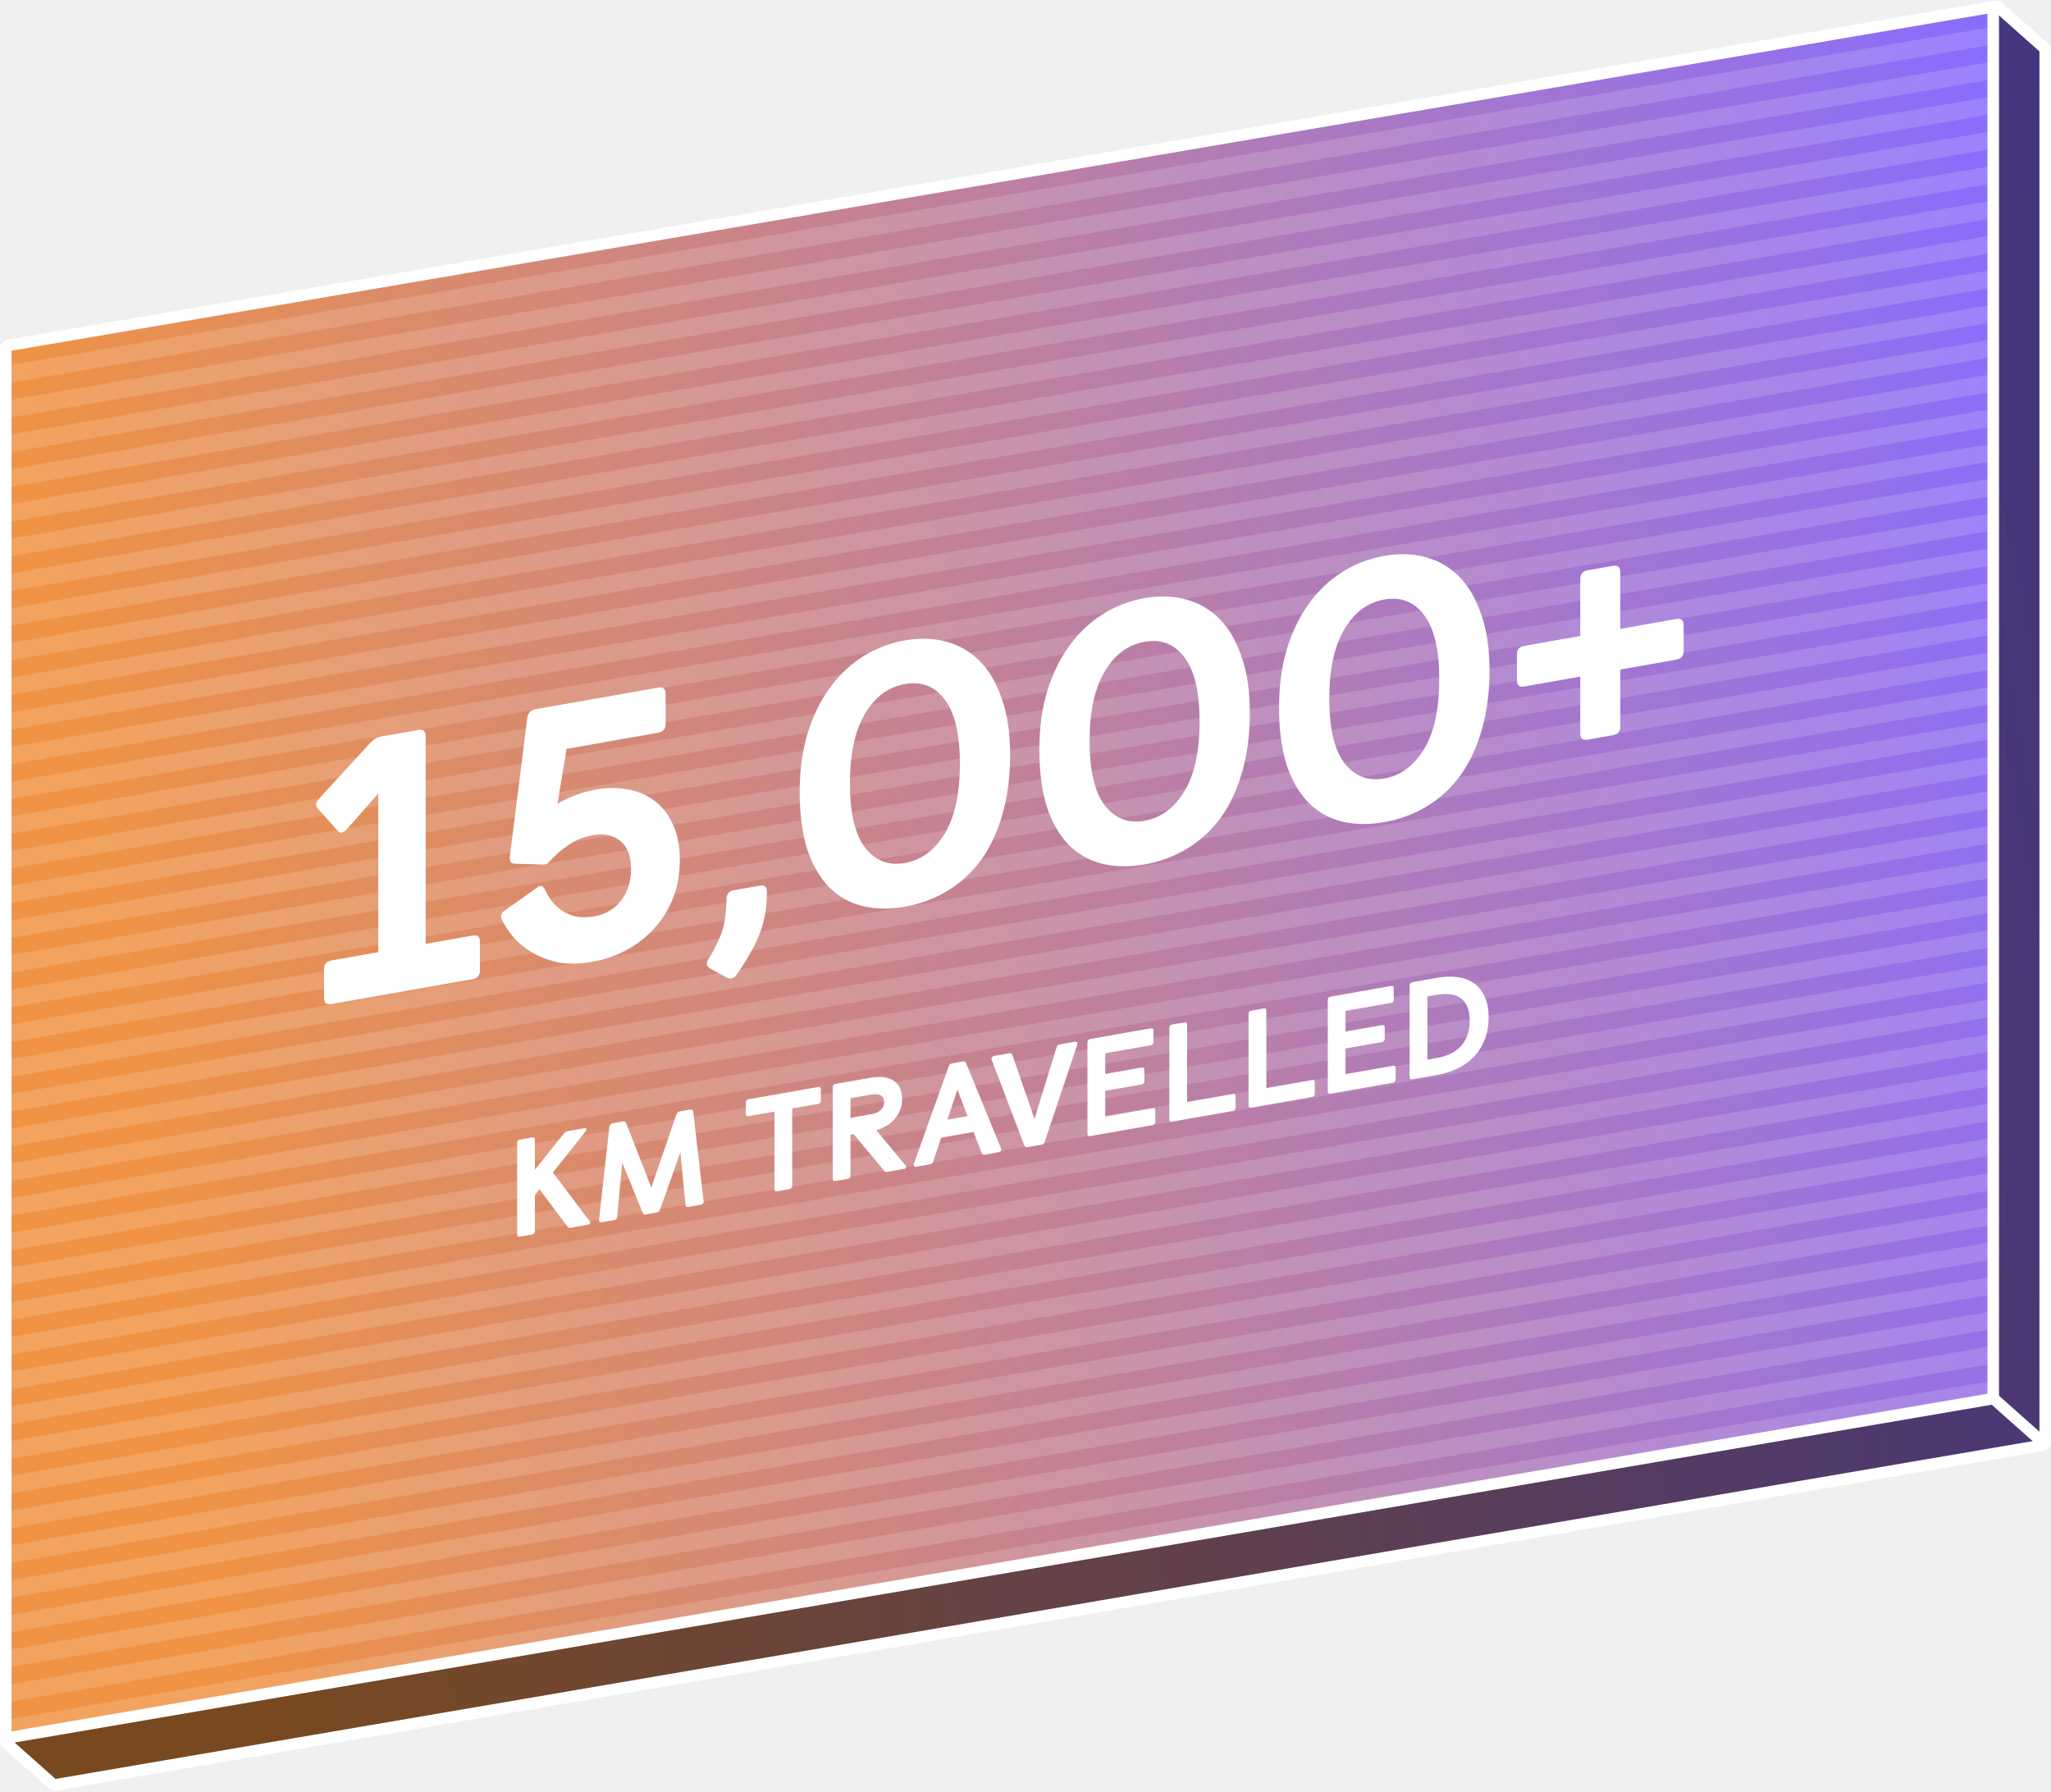
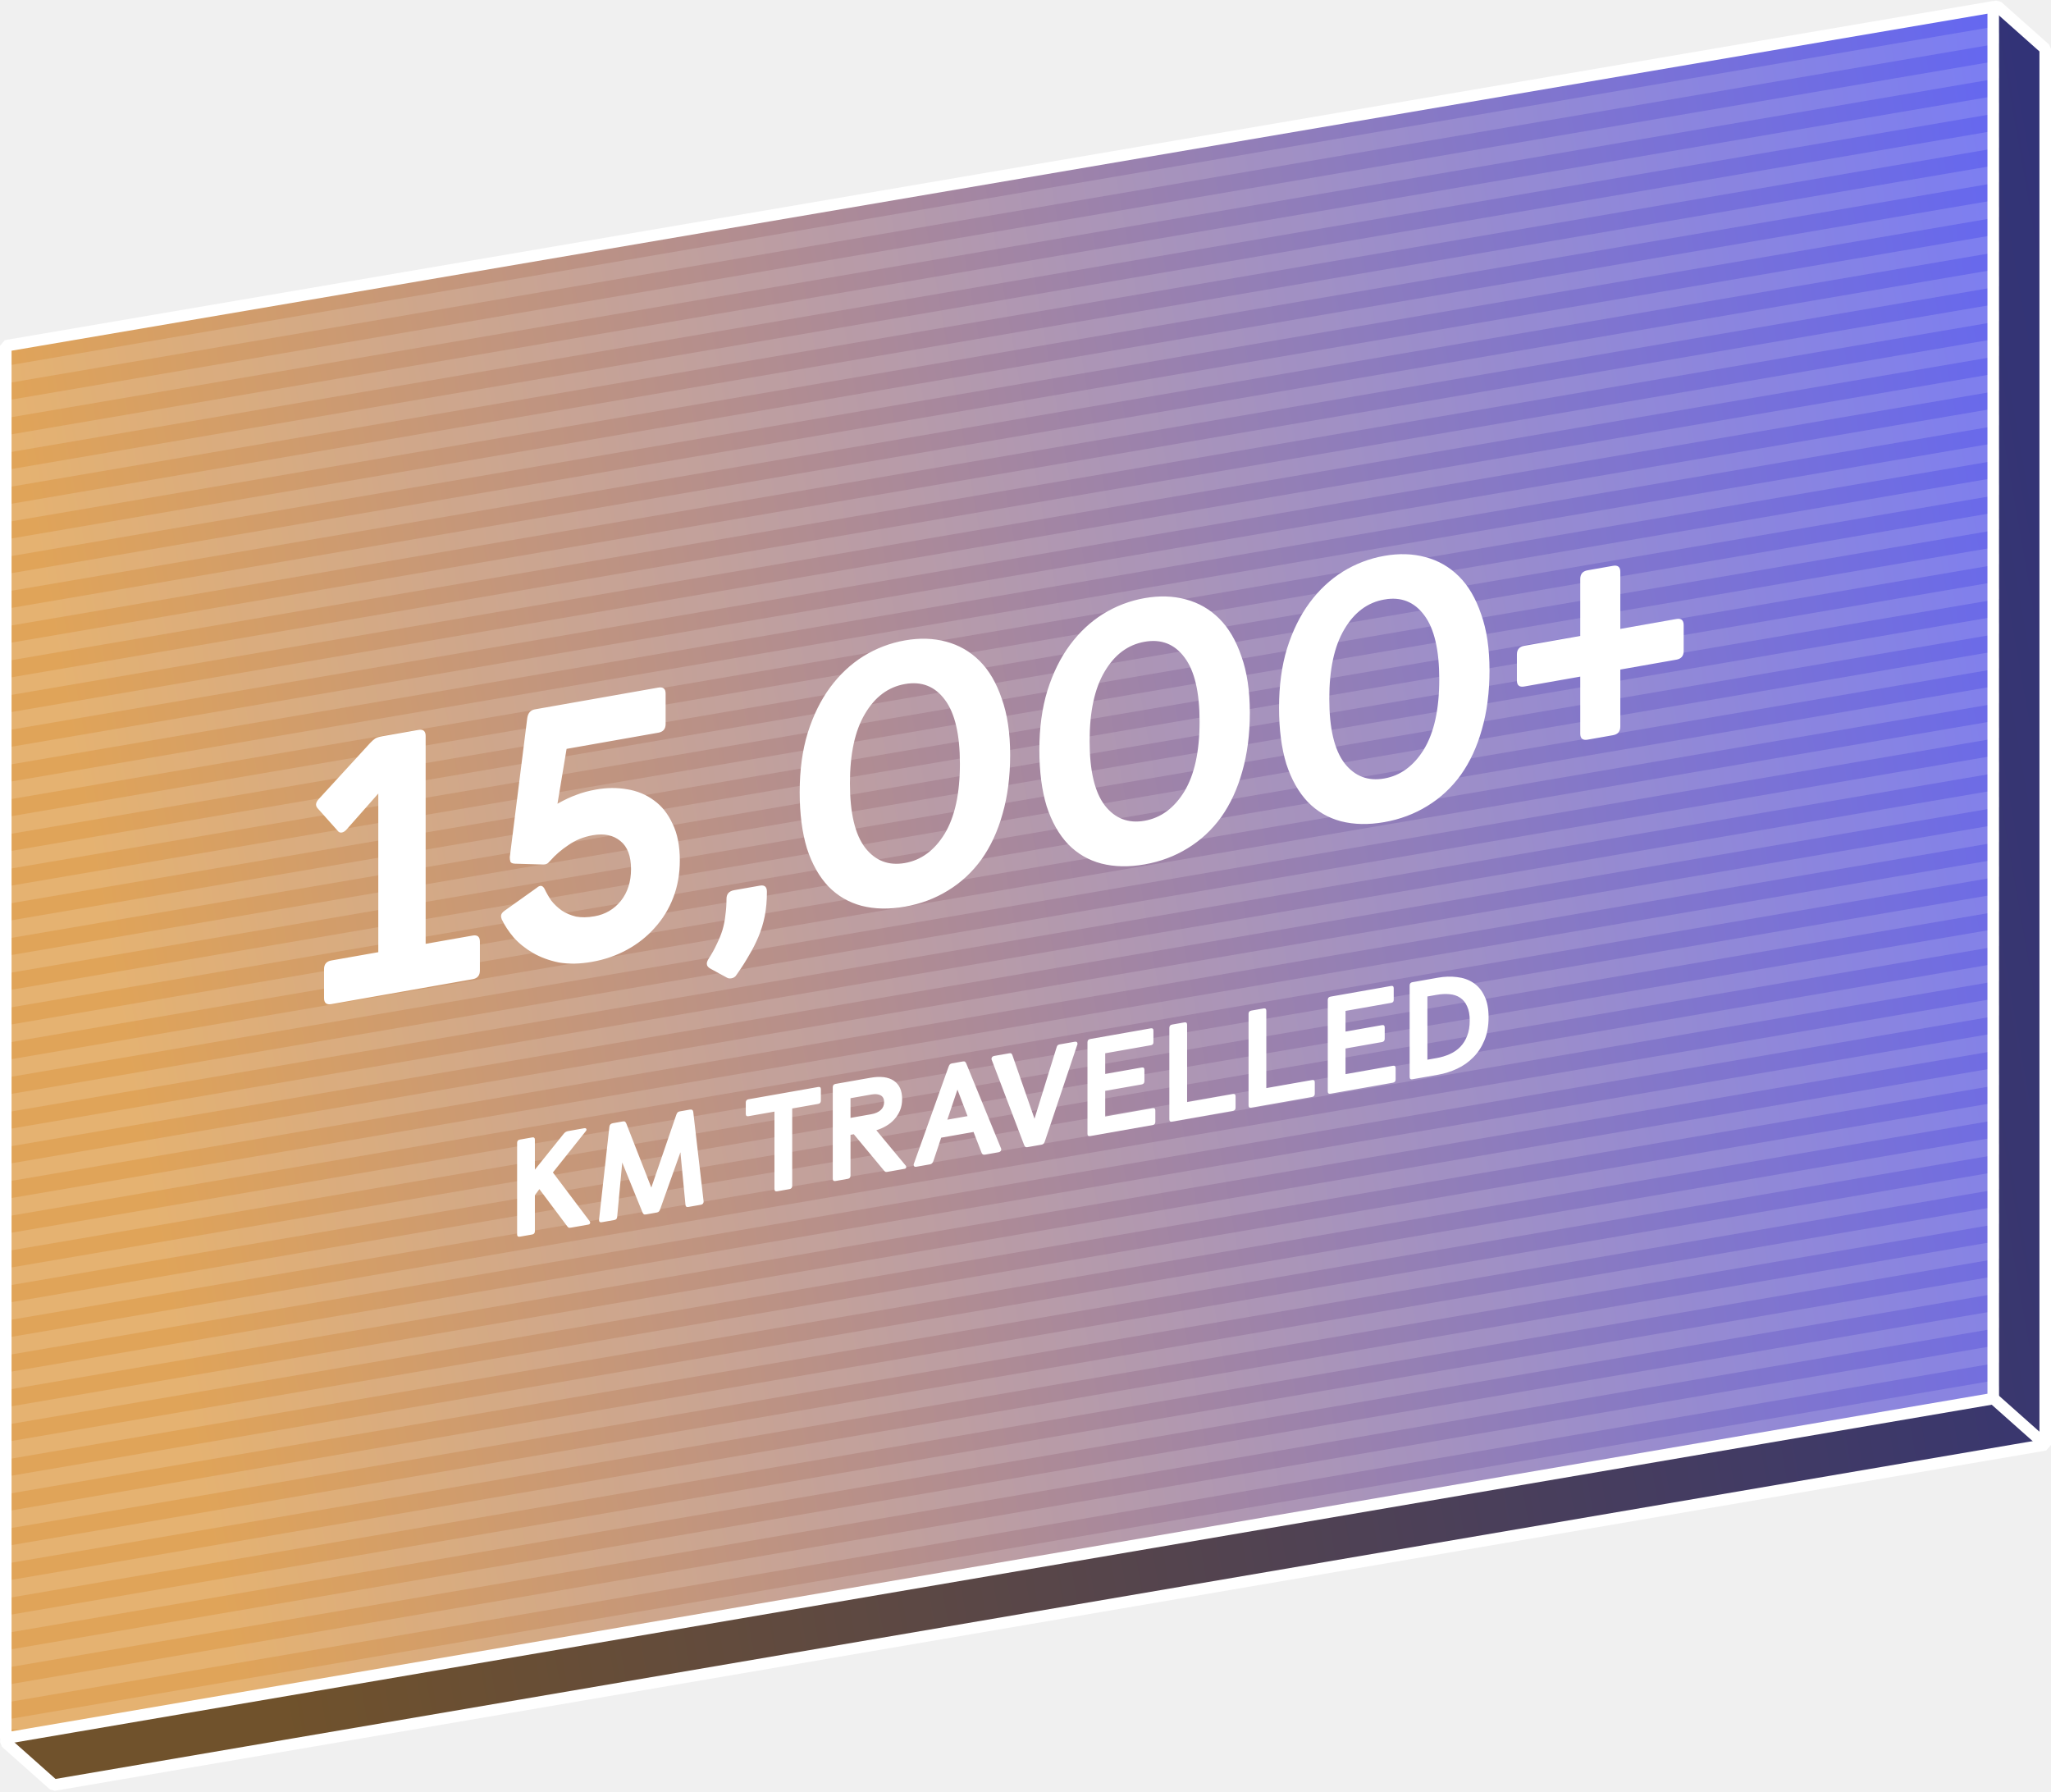
<svg xmlns="http://www.w3.org/2000/svg" xmlns:xlink="http://www.w3.org/1999/xlink" fill="none" height="310" viewBox="0 0 355 310" width="355">
  <linearGradient id="a">
-     <stop offset="0" stop-color="#f09343" />
-     <stop offset="1" stop-color="#896bff" />
+     <stop offset="0" stop-color="#e0a458" />
+     <stop offset="1" stop-color="#6366f1" />
  </linearGradient>
  <linearGradient id="b" gradientUnits="userSpaceOnUse" x1="9" x2="354.956" xlink:href="#a" y1="67.961" y2="7.505" />
  <linearGradient id="c" gradientUnits="userSpaceOnUse" x1="-0" x2="345.956" xlink:href="#a" y1="59.961" y2="-.495" />
  <clipPath id="d">
    <path d="m0 3h346v296.299h-346z" />
  </clipPath>
  <path d="m345.707 1.078 8.293 7.371v241.597l-344.695 58.887-8.288-7.367 8.952-233.732z" fill="url(#b)" />
  <path d="m345.707 1.078 8.293 7.371v241.597l-344.695 58.887-8.288-7.367 8.952-233.732z" fill="#000" fill-opacity=".5" />
  <g stroke="#fff">
    <path d="m345.707 1.078 8.293 7.371v241.597l-344.695 58.887-8.288-7.367 8.952-233.732z" stroke-linejoin="bevel" stroke-width="2" />
    <path d="m1 300.815v-240.964l344-58.666v240.861z" fill="url(#c)" stroke-linejoin="bevel" stroke-width="2" />
    <path d="m345 242 9 8" stroke-width="2" />
    <g clip-path="url(#d)" stroke-linejoin="bevel" stroke-width="3">
      <path d="m0 65.007 346-59.008" stroke-opacity=".15" />
      <path d="m0 62.008 346-59.008" opacity=".2" stroke-opacity=".02" />
      <path d="m0 71.015 346-59.007" stroke-opacity=".15" />
      <path d="m0 68.015 346-59.007" opacity=".2" stroke-opacity=".02" />
      <path d="m0 77.022 346-59.008" stroke-opacity=".15" />
      <path d="m0 74.022 346-59.008" opacity=".2" stroke-opacity=".02" />
      <path d="m0 83.03 346-59.007" stroke-opacity=".15" />
      <path d="m0 80.03 346-59.007" opacity=".2" stroke-opacity=".02" />
      <path d="m0 89.037 346-59.008" stroke-opacity=".15" />
      <path d="m0 86.037 346-59.008" opacity=".2" stroke-opacity=".02" />
      <path d="m0 95.045 346-59.007" stroke-opacity=".15" />
      <path d="m0 92.045 346-59.007" opacity=".2" stroke-opacity=".02" />
      <path d="m0 101.052 346-59.007" stroke-opacity=".15" />
      <path d="m0 98.052 346-59.007" opacity=".2" stroke-opacity=".02" />
      <path d="m0 107.06 346-59.008" stroke-opacity=".15" />
      <path d="m0 104.06 346-59.008" opacity=".2" stroke-opacity=".02" />
      <path d="m0 113.067 346-59.007" stroke-opacity=".15" />
      <path d="m0 110.067 346-59.007" opacity=".2" stroke-opacity=".02" />
      <path d="m0 119.075 346-59.008" stroke-opacity=".15" />
      <path d="m0 116.075 346-59.008" opacity=".2" stroke-opacity=".02" />
      <path d="m0 125.082 346-59.007" stroke-opacity=".15" />
      <path d="m0 122.082 346-59.007" opacity=".2" stroke-opacity=".02" />
      <path d="m0 131.089 346-59.007" stroke-opacity=".15" />
      <path d="m0 128.089 346-59.007" opacity=".2" stroke-opacity=".02" />
      <path d="m0 137.097 346-59.007" stroke-opacity=".15" />
      <path d="m0 134.097 346-59.007" opacity=".2" stroke-opacity=".02" />
      <path d="m0 143.105 346-59.008" stroke-opacity=".15" />
      <path d="m0 140.105 346-59.008" opacity=".2" stroke-opacity=".02" />
      <path d="m0 149.112 346-59.008" stroke-opacity=".15" />
      <path d="m0 146.112 346-59.008" opacity=".2" stroke-opacity=".02" />
      <path d="m0 155.12 346-59.008" stroke-opacity=".15" />
      <path d="m0 152.12 346-59.008" opacity=".2" stroke-opacity=".02" />
      <path d="m0 161.127 346-59.008" stroke-opacity=".15" />
      <path d="m0 158.127 346-59.008" opacity=".2" stroke-opacity=".02" />
      <path d="m0 167.134 346-59.007" stroke-opacity=".15" />
      <path d="m0 164.134 346-59.007" opacity=".2" stroke-opacity=".02" />
      <path d="m0 173.142 346-59.008" stroke-opacity=".15" />
      <path d="m0 170.142 346-59.008" opacity=".2" stroke-opacity=".02" />
      <path d="m0 179.149 346-59.007" stroke-opacity=".15" />
      <path d="m0 176.149 346-59.007" opacity=".2" stroke-opacity=".02" />
      <path d="m0 185.157 346-59.008" stroke-opacity=".15" />
      <path d="m0 182.157 346-59.008" opacity=".2" stroke-opacity=".02" />
      <path d="m0 191.164 346-59.007" stroke-opacity=".15" />
      <path d="m0 188.164 346-59.007" opacity=".2" stroke-opacity=".02" />
      <path d="m0 197.172 346-59.008" stroke-opacity=".15" />
      <path d="m0 194.172 346-59.008" opacity=".2" stroke-opacity=".02" />
      <path d="m0 203.179 346-59.007" stroke-opacity=".15" />
      <path d="m0 200.179 346-59.007" opacity=".2" stroke-opacity=".02" />
      <path d="m0 209.187 346-59.008" stroke-opacity=".15" />
      <path d="m0 206.187 346-59.008" opacity=".2" stroke-opacity=".02" />
      <path d="m0 215.194 346-59.007" stroke-opacity=".15" />
      <path d="m0 212.194 346-59.007" opacity=".2" stroke-opacity=".02" />
      <path d="m0 221.202 346-59.008" stroke-opacity=".15" />
      <path d="m0 218.202 346-59.008" opacity=".2" stroke-opacity=".02" />
      <path d="m0 227.209 346-59.008" stroke-opacity=".15" />
      <path d="m0 224.209 346-59.008" opacity=".2" stroke-opacity=".02" />
      <path d="m0 233.216 346-59.007" stroke-opacity=".15" />
      <path d="m0 230.216 346-59.007" opacity=".2" stroke-opacity=".02" />
      <path d="m0 239.224 346-59.008" stroke-opacity=".15" />
      <path d="m0 236.224 346-59.008" opacity=".2" stroke-opacity=".02" />
      <path d="m0 245.231 346-59.007" stroke-opacity=".15" />
      <path d="m0 242.231 346-59.007" opacity=".2" stroke-opacity=".02" />
      <path d="m0 251.239 346-59.008" stroke-opacity=".15" />
      <path d="m0 248.239 346-59.008" opacity=".2" stroke-opacity=".02" />
      <path d="m0 257.246 346-59.007" stroke-opacity=".15" />
      <path d="m0 254.246 346-59.007" opacity=".2" stroke-opacity=".02" />
      <path d="m0 263.254 346-59.008" stroke-opacity=".15" />
      <path d="m0 260.254 346-59.008" opacity=".2" stroke-opacity=".02" />
      <path d="m0 269.261 346-59.007" stroke-opacity=".15" />
      <path d="m0 266.261 346-59.007" opacity=".2" stroke-opacity=".02" />
      <path d="m0 275.269 346-59.008" stroke-opacity=".15" />
      <path d="m0 272.269 346-59.008" opacity=".2" stroke-opacity=".02" />
      <path d="m0 281.276 346-59.007" stroke-opacity=".15" />
      <path d="m0 278.276 346-59.007" opacity=".2" stroke-opacity=".02" />
      <path d="m0 287.284 346-59.008" stroke-opacity=".15" />
      <path d="m0 284.284 346-59.008" opacity=".2" stroke-opacity=".02" />
      <path d="m0 293.291 346-59.007" stroke-opacity=".15" />
      <path d="m0 290.291 346-59.007" opacity=".2" stroke-opacity=".02" />
      <path d="m0 299.298 346-59.007" stroke-opacity=".15" />
      <path d="m0 296.298 346-59.007" opacity=".2" stroke-opacity=".02" />
    </g>
  </g>
  <path d="m56.087 167.725c0-.853.42-1.354 1.26-1.502l8.131-1.434v-27.456l-5.42 6.14c-.294.35-.588.552-.882.603-.294.052-.525-.035-.693-.261l-3.404-3.816c-.252-.254-.378-.51-.378-.766 0-.298.168-.626.504-.984l8.824-9.62c.336-.358.63-.623.882-.796.252-.172.672-.31 1.261-.414l6.24-1.1c.84-.149 1.261.204 1.261 1.057v35.968l8.131-1.433c.84-.149 1.26.204 1.26 1.057v4.992c0 .854-.42 1.354-1.26 1.503l-24.455 4.312c-.84.148-1.26-.205-1.26-1.058zm36.874-14.118c.168-.158.357-.255.567-.292.252-.044.483.107.693.454.336.709.735 1.406 1.198 2.093.504.636 1.113 1.211 1.828 1.725.714.472 1.534.818 2.458 1.039.924.178 1.995.16 3.214-.055 1.849-.326 3.361-1.211 4.538-2.656 1.177-1.487 1.765-3.319 1.765-5.495 0-2.262-.61-3.882-1.828-4.862-1.219-1.022-2.815-1.36-4.79-1.011-1.597.281-3.005.849-4.223 1.704-1.218.813-2.248 1.698-3.088 2.657-.126.15-.273.304-.441.462-.126.107-.294.18-.504.217-.168.029-.336.038-.504.024l-4.664-.137c-.42-.011-.693-.113-.819-.304-.084-.241-.126-.511-.126-.809l3.025-24.086c.126-.875.567-1.38 1.324-1.513l21.366-3.768c.84-.148 1.26.205 1.26 1.058v5.248c0 .853-.42 1.354-1.26 1.502l-15.883 2.801-1.576 9.494c1.218-.684 2.311-1.197 3.277-1.538.966-.384 2.122-.694 3.466-.931 1.807-.319 3.572-.332 5.294-.038 1.765.286 3.32.929 4.665 1.93 1.344.957 2.416 2.304 3.214 4.041.84 1.686 1.26 3.81 1.26 6.37 0 2.304-.378 4.44-1.134 6.408s-1.828 3.714-3.214 5.238c-1.345 1.517-2.942 2.78-4.791 3.789-1.848 1.009-3.865 1.706-6.05 2.091-2.101.37-4.013.409-5.736.115-1.681-.343-3.172-.891-4.475-1.643-1.303-.751-2.416-1.643-3.341-2.675-.882-1.039-1.576-2.09-2.08-3.153-.084-.241-.126-.426-.126-.554 0-.341.21-.655.63-.943zm30.012 14.036c-.421-.224-.631-.507-.631-.849 0-.213.063-.438.189-.673.631-.965 1.135-1.864 1.513-2.699.42-.842.756-1.669 1.009-2.482.252-.855.42-1.716.504-2.585.126-.875.189-1.804.189-2.785 0-.853.441-1.358 1.323-1.513l4.475-.789c.799-.141 1.198.215 1.198 1.069 0 1.536-.126 2.944-.378 4.226-.252 1.239-.61 2.412-1.072 3.517-.462 1.106-1.008 2.183-1.638 3.233-.589 1.043-1.261 2.1-2.017 3.172-.21.335-.378.536-.505.601-.126.107-.294.18-.504.217-.336.059-.609.022-.819-.112zm33.656-10.734c-2.731.481-5.231.431-7.5-.15-2.227-.589-4.139-1.702-5.735-3.341-1.597-1.681-2.837-3.873-3.719-6.576-.84-2.753-1.261-6.007-1.261-9.762 0-3.797.463-7.206 1.387-10.228.966-3.072 2.269-5.712 3.908-7.921 1.638-2.209 3.55-3.997 5.735-5.364 2.227-1.374 4.622-2.287 7.185-2.738 2.564-.452 4.938-.38 7.123.216 2.227.588 4.159 1.698 5.798 3.329s2.92 3.816 3.845 6.554c.966 2.689 1.449 5.931 1.449 9.729 0 3.754-.441 7.16-1.323 10.217-.841 3.007-2.059 5.632-3.656 7.877-1.596 2.201-3.529 3.993-5.798 5.374-2.227 1.374-4.706 2.302-7.438 2.784zm0-7.552c2.816-.497 5.106-2.181 6.87-5.052 1.765-2.914 2.648-6.952 2.648-12.115 0-5.077-.862-8.765-2.585-11.064-1.722-2.342-4.033-3.257-6.933-2.745-2.899.511-5.21 2.241-6.933 5.19-1.722 2.906-2.584 6.898-2.584 11.976 0 5.162.883 8.889 2.647 11.181 1.765 2.249 4.055 3.125 6.87 2.629zm41.485.237c-2.731.481-5.231.431-7.5-.15-2.227-.589-4.139-1.702-5.735-3.341-1.597-1.681-2.837-3.873-3.719-6.576-.84-2.753-1.261-6.007-1.261-9.762 0-3.797.463-7.206 1.387-10.228.966-3.072 2.269-5.712 3.908-7.921 1.638-2.209 3.55-3.997 5.735-5.363 2.227-1.374 4.622-2.287 7.185-2.739 2.564-.452 4.938-.38 7.123.216 2.227.588 4.159 1.698 5.798 3.329s2.92 3.816 3.845 6.554c.966 2.689 1.449 5.931 1.449 9.729 0 3.754-.441 7.16-1.323 10.217-.841 3.007-2.059 5.633-3.656 7.877-1.596 2.201-3.529 3.993-5.798 5.374-2.227 1.374-4.706 2.302-7.438 2.784zm0-7.552c2.816-.497 5.106-2.181 6.87-5.052 1.765-2.914 2.648-6.952 2.648-12.115 0-5.077-.862-8.765-2.585-11.064-1.722-2.341-4.033-3.257-6.933-2.745-2.899.511-5.21 2.241-6.933 5.19-1.722 2.907-2.584 6.898-2.584 11.976 0 5.162.883 8.889 2.647 11.181 1.765 2.249 4.055 3.125 6.87 2.629zm41.485.237c-2.731.481-5.231.431-7.5-.15-2.227-.588-4.139-1.702-5.735-3.34-1.597-1.682-2.837-3.874-3.719-6.577-.84-2.753-1.261-6.007-1.261-9.762 0-3.797.463-7.206 1.387-10.228.967-3.072 2.269-5.712 3.908-7.921s3.55-3.997 5.735-5.363c2.227-1.374 4.622-2.287 7.185-2.739 2.564-.452 4.938-.38 7.123.216 2.227.589 4.159 1.698 5.798 3.329 1.639 1.631 2.92 3.816 3.845 6.554.966 2.689 1.449 5.932 1.449 9.729 0 3.755-.441 7.16-1.323 10.217-.84 3.007-2.059 5.633-3.656 7.877-1.596 2.201-3.529 3.993-5.798 5.374-2.227 1.374-4.706 2.302-7.438 2.784zm0-7.552c2.816-.497 5.106-2.181 6.87-5.052 1.765-2.914 2.648-6.952 2.648-12.114 0-5.078-.862-8.766-2.584-11.065-1.723-2.341-4.034-3.257-6.934-2.745-2.899.511-5.21 2.241-6.933 5.19-1.722 2.907-2.584 6.898-2.584 11.976 0 5.162.883 8.89 2.647 11.181 1.765 2.249 4.055 3.125 6.87 2.629zm33.922-17.63-9.706 1.712c-.84.148-1.261-.205-1.261-1.058v-4.48c0-.853.421-1.354 1.261-1.502l9.706-1.712v-9.856c0-.853.42-1.354 1.261-1.502l4.412-.778c.84-.148 1.26.204 1.26 1.058v9.856l9.706-1.712c.841-.148 1.261.205 1.261 1.058v4.48c0 .853-.42 1.354-1.261 1.502l-9.706 1.712v9.856c0 .853-.42 1.354-1.26 1.502l-4.412.778c-.841.148-1.261-.204-1.261-1.058zm-184.014 80.687c0-.32.158-.508.473-.563l2.127-.375c.315-.056.473.076.473.396v5.184l4.963-6.179c.205-.276.465-.442.78-.497l2.836-.501c.126-.022.213-.005.26.051.063.037.094.095.094.175 0 .096-.031.182-.094.257l-5.72 7.176 6.358 8.431c.063.101.095.183.095.247 0 .192-.111.308-.331.347l-2.86.504c-.221.039-.386.052-.496.04-.095-.032-.197-.126-.307-.282l-4.798-6.402-.78 1.049v6.24c0 .32-.158.508-.473.564l-2.127.375c-.315.055-.473-.077-.473-.397zm15.971-2.816c.047-.328.252-.525.615-.588l1.725-.305c.173-.03.299-.012.378.054s.15.173.213.322l4.325 11.069 4.325-12.594c.063-.171.134-.304.213-.398s.205-.156.378-.186l1.726-.305c.362-.064.567.06.614.372l1.796 15.523c0 .32-.157.508-.472.564l-2.198.387c-.3.053-.457-.079-.473-.396l-.875-9.062-3.498 9.833c-.063.171-.134.303-.212.397-.079.094-.205.156-.379.187l-1.89.333c-.174.031-.3.013-.379-.053-.078-.066-.149-.174-.212-.323l-3.498-8.599-.875 9.37c-.016.323-.173.511-.472.564l-2.199.387c-.315.056-.472-.076-.472-.396zm28.57-2.59-4.491.792c-.315.056-.473-.077-.473-.397v-1.968c0-.32.158-.507.473-.563l12.054-2.125c.315-.056.473.076.473.396v1.968c0 .32-.158.508-.473.564l-4.491.791v13.392c0 .32-.157.508-.472.564l-2.127.375c-.316.055-.473-.077-.473-.397zm10.092-4.227c0-.32.158-.508.473-.564l6.027-1.062c1.749-.309 3.104-.14 4.065.507.962.646 1.442 1.706 1.442 3.178 0 .704-.118 1.348-.354 1.934-.237.57-.56 1.083-.969 1.539-.394.453-.867.841-1.419 1.162-.535.318-1.11.572-1.725.76l5.082 6.112c.063.069.094.152.094.248 0 .176-.102.282-.307.318l-2.931.517c-.173.03-.299.028-.378-.006-.079-.05-.165-.131-.26-.242l-5.2-6.259-.567.1v7.056c0 .32-.158.508-.473.563l-2.127.375c-.315.056-.473-.076-.473-.396zm6.666 4.68c.693-.122 1.236-.362 1.63-.719.394-.358.591-.816.591-1.376s-.197-.95-.591-1.168c-.394-.219-.937-.267-1.63-.145l-3.593.634v3.408zm17.703 3.071-5.602.988-1.347 4.029c-.063.171-.142.305-.236.402-.079.094-.205.156-.379.187l-2.339.412c-.316.056-.473-.077-.473-.397l6.051-16.906c.063-.172.133-.304.212-.398s.205-.156.378-.187l1.891-.333c.174-.031.3-.013.378.053.079.066.15.174.213.323l6.051 14.773c0 .32-.158.508-.473.563l-2.34.413c-.173.03-.307.014-.402-.049-.078-.066-.149-.174-.212-.323zm-4.538-2.128 3.498-.617-1.749-4.587zm7.641-10.467c0-.32.157-.508.473-.564l2.623-.462c.173-.031.292-.012.355.057.078.066.141.175.189.327l3.805 10.945 3.805-12.287c.048-.168.103-.298.166-.389.079-.094.205-.156.378-.187l2.623-.462c.316-.056.473.076.473.396l-5.649 16.836c-.063.171-.134.304-.212.398-.079.094-.197.154-.355.182l-2.458.434c-.158.027-.276.008-.355-.058-.078-.066-.149-.173-.212-.322zm16.614-2.93c0-.32.157-.508.473-.563l10.47-1.846c.315-.056.473.076.473.396v2.016c0 .288-.142.457-.426.507l-7.918 1.396v3.576l6.311-1.112c.315-.056.473.076.473.396v1.968c0 .32-.158.508-.473.564l-6.311 1.112v4.44l8.202-1.446c.315-.055.473.077.473.397v1.968c0 .32-.158.508-.473.563l-10.801 1.905c-.316.055-.473-.077-.473-.397zm14.172-2.499c0-.32.157-.507.473-.563l2.127-.375c.315-.056.472.077.472.397v13.392l7.918-1.397c.315-.055.473.077.473.397v1.968c0 .32-.158.508-.473.563l-10.517 1.855c-.316.056-.473-.077-.473-.397zm13.71-2.417c0-.32.158-.508.473-.564l2.127-.375c.315-.055.473.077.473.397v13.392l7.918-1.396c.315-.056.472.077.472.397v1.968c0 .32-.157.507-.472.563l-10.518 1.854c-.315.056-.473-.076-.473-.396zm13.711-2.418c0-.32.157-.507.472-.563l10.471-1.846c.315-.056.472.076.472.396v2.016c0 .288-.141.457-.425.507l-7.918 1.397v3.576l6.311-1.113c.315-.056.473.076.473.396v1.968c0 .32-.158.508-.473.564l-6.311 1.113v4.44l8.202-1.447c.315-.055.472.077.472.397v1.968c0 .32-.157.508-.472.563l-10.802 1.905c-.315.056-.472-.077-.472-.397zm14.172-2.499c0-.32.157-.507.472-.563l4.444-.783c1.134-.2 2.229-.234 3.285-.1 1.056.118 1.985.442 2.789.972.819.528 1.465 1.286 1.938 2.275.489.97.733 2.207.733 3.711 0 1.52-.244 2.859-.733 4.017-.473 1.139-1.119 2.117-1.938 2.933-.804.814-1.733 1.466-2.789 1.956s-2.151.836-3.285 1.036l-4.444.783c-.315.056-.472-.077-.472-.397zm4.656 12.571c.819-.144 1.583-.375 2.292-.692s1.316-.736 1.82-1.257c.505-.521.898-1.15 1.182-1.888.299-.757.449-1.639.449-2.647s-.15-1.83-.449-2.465c-.284-.654-.685-1.151-1.205-1.492-.505-.343-1.111-.548-1.82-.615-.694-.069-1.45-.032-2.269.112l-1.584.28v10.944z" fill="#fff" />
</svg>
